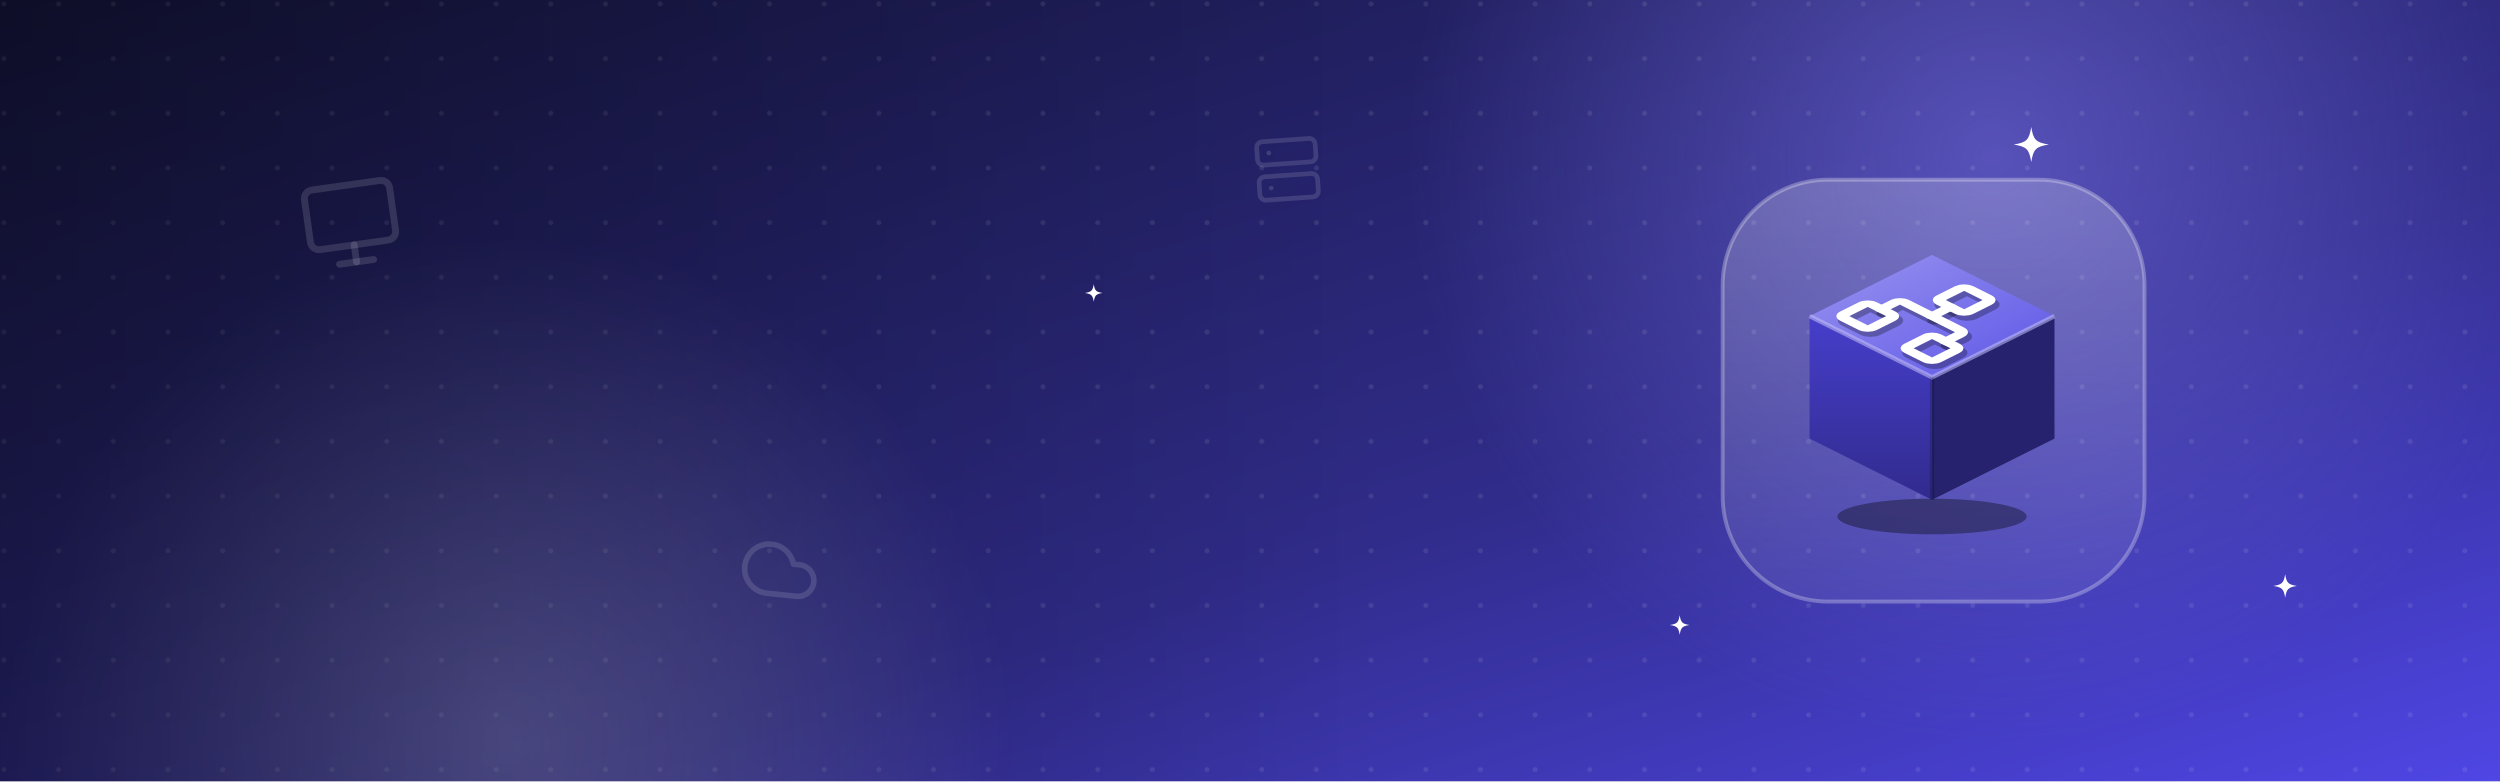
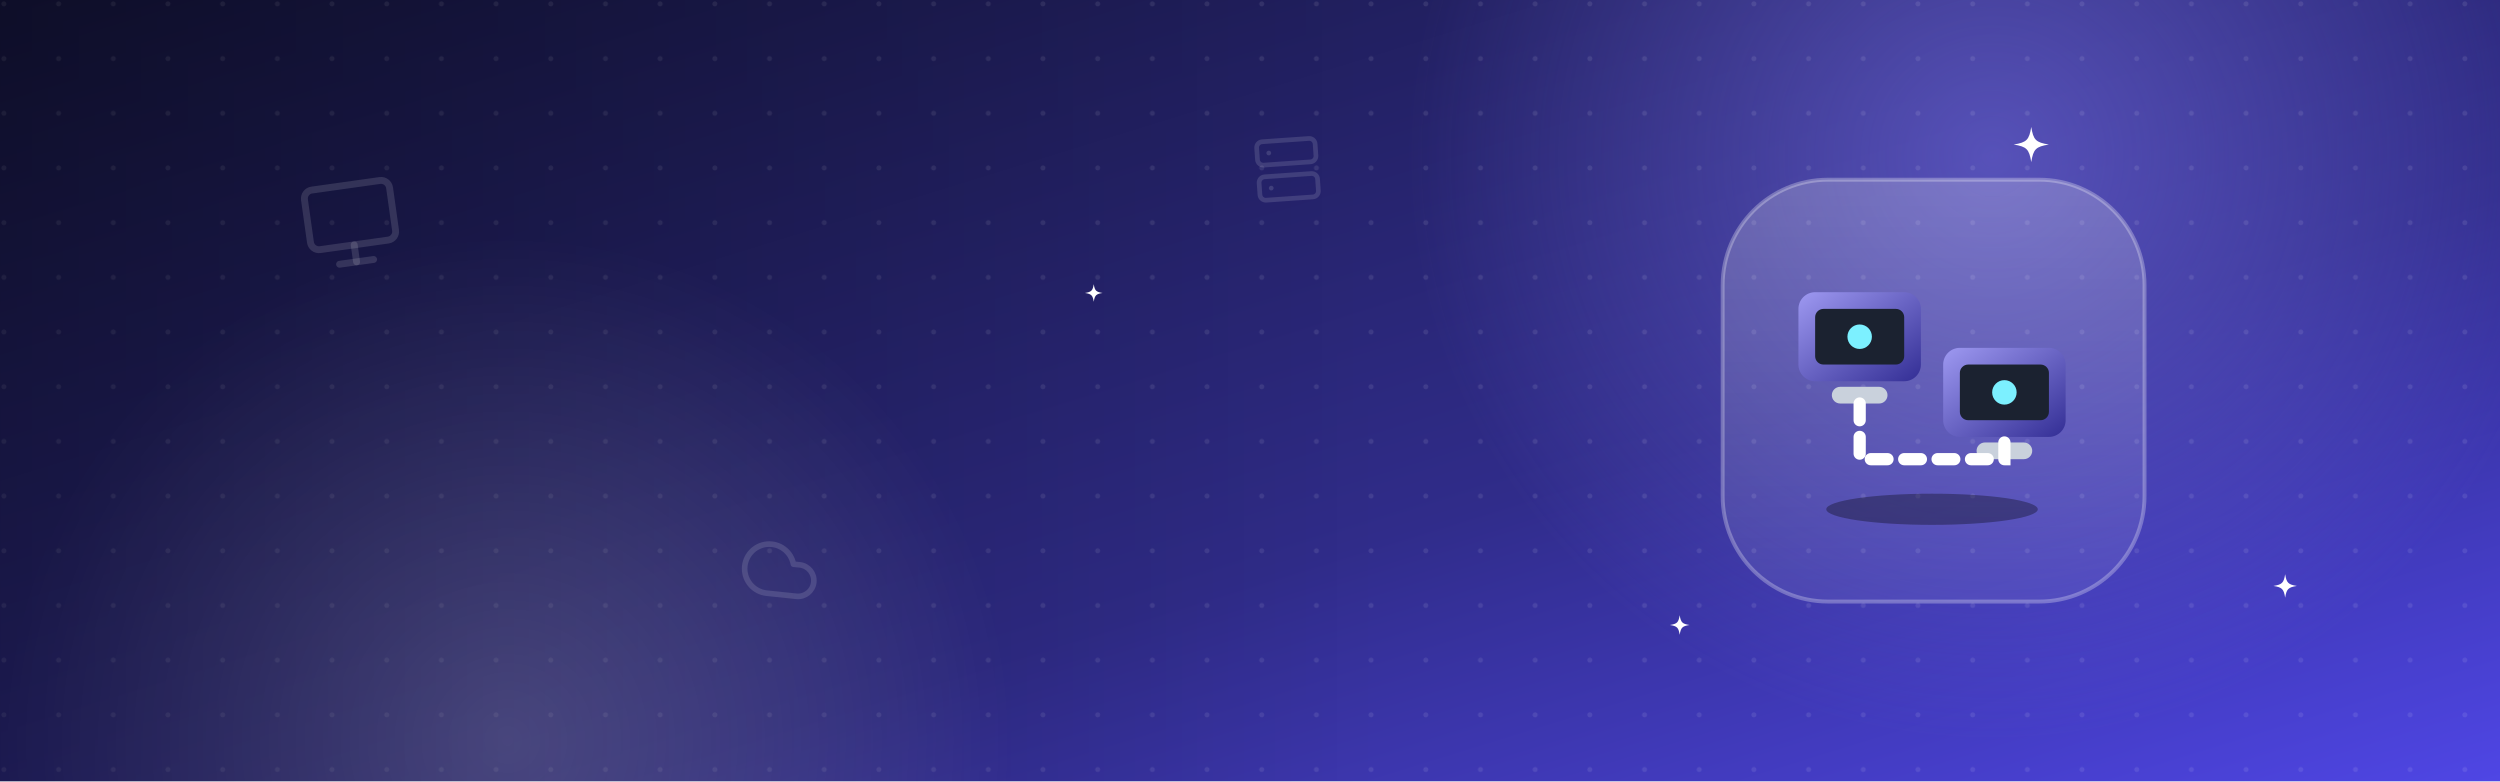
<svg xmlns="http://www.w3.org/2000/svg" viewBox="0 0 1280 400" role="img" aria-hidden="true">
  <defs>
    <linearGradient id="bg" x1="0" y1="0" x2="1" y2="1">
      <stop offset="0" stop-color="#15153d" />
      <stop offset=".62" stop-color="#302c8a" />
      <stop offset="1" stop-color="#4f46e5" />
    </linearGradient>
    <radialGradient id="o1">
      <stop offset="0" stop-color="#7b74ec" stop-opacity=".55" />
      <stop offset="1" stop-color="#7b74ec" stop-opacity="0" />
    </radialGradient>
    <radialGradient id="o2">
      <stop offset="0" stop-color="#ffffff" stop-opacity=".22" />
      <stop offset="1" stop-color="#ffffff" stop-opacity="0" />
    </radialGradient>
    <pattern id="dots" width="28" height="28" patternUnits="userSpaceOnUse">
      <circle cx="2" cy="2" r="1.3" fill="#ffffff" fill-opacity=".09" />
    </pattern>
    <linearGradient id="glass" x1="0" y1="0" x2="0" y2="1">
      <stop offset="0" stop-color="#ffffff" stop-opacity=".22" />
      <stop offset="1" stop-color="#ffffff" stop-opacity=".06" />
    </linearGradient>
    <linearGradient id="fade" x1="0" y1="0" x2="1" y2="0">
      <stop offset="0" stop-color="#000" stop-opacity=".35" />
      <stop offset=".55" stop-color="#000" stop-opacity="0" />
    </linearGradient>
-     <linearGradient id="bbt" x1="0" y1="0" x2="1" y2="1">
-       <stop offset="0" stop-color="#9994f0" />
-       <stop offset="1" stop-color="#5d55e7" />
+     <linearGradient id="bbm" x1="0" y1="0" x2="1" y2="1">
+       <stop offset="0" stop-color="#9e99f1" />
+       <stop offset="1" stop-color="#332e95" />
    </linearGradient>
-     <linearGradient id="bbl" x1="0" y1="0" x2="0" y2="1">
-       <stop offset="0" stop-color="#463eca" />
-       <stop offset="1" stop-color="#312b8e" />
+     <linearGradient id="bbv" x1="0" y1="0" x2="0" y2="1">
+       <stop offset="0" stop-color="#9e99f1" />
+       <stop offset="1" stop-color="#4f46e5" />
    </linearGradient>
-     <linearGradient id="bbsh" x1="0" y1="0" x2="1" y2="0">
+     <linearGradient id="bbw" x1="0" y1="0" x2="0" y2="1">
+       <stop offset="0" stop-color="#ffffff" />
+       <stop offset="1" stop-color="#dfe5ee" />
+     </linearGradient>
+     <linearGradient id="bbg" x1="0" y1="0" x2="0" y2="1">
+       <stop offset="0" stop-color="#ffe08a" />
+       <stop offset="1" stop-color="#f2a62b" />
+     </linearGradient>
+     <radialGradient id="bbh" cx=".3" cy=".25" r=".7">
+       <stop offset="0" stop-color="#fff" stop-opacity=".55" />
+       <stop offset="1" stop-color="#fff" stop-opacity="0" />
+     </radialGradient>
+     <linearGradient id="bbs" x1="0" y1="0" x2="1" y2="0">
      <stop offset="0" stop-color="#fff" stop-opacity="0" />
-       <stop offset=".5" stop-color="#fff" stop-opacity=".55" />
+       <stop offset=".5" stop-color="#fff" stop-opacity=".6" />
      <stop offset="1" stop-color="#fff" stop-opacity="0" />
    </linearGradient>
-     <clipPath id="bbc">
-       <path d="M32 10 L54 21 L32 32 L10 21 Z" />
-     </clipPath>
  </defs>
  <style>.b1,.b2,.f,.s,.k{transform-box:fill-box;transform-origin:50% 50%}
@keyframes b1{to{transform:translate(-90px,40px) scale(1.15)}}@keyframes b2{to{transform:translate(70px,-30px) scale(.9)}}
@keyframes f{0%,100%{transform:translateY(0)}50%{transform:translateY(-10px)}}
@keyframes s{0%,100%{opacity:.25;transform:scale(.5) rotate(0)}50%{opacity:.95;transform:scale(1) rotate(45deg)}}
@keyframes k{0%,100%{transform:translateY(0)}50%{transform:translateY(-6px)}}
.b1{animation:b1 16s ease-in-out infinite alternate}.b2{animation:b2 19s ease-in-out infinite alternate}
.f{animation:f 9s ease-in-out infinite}.f1{animation-duration:11s;animation-delay:-3s}.f2{animation-duration:13s;animation-delay:-6s}
.s{animation:s 3.4s ease-in-out infinite}.k{animation:k 6s ease-in-out infinite}
- @media (prefers-reduced-motion:reduce){.b1,.b2,.f,.s,.k{animation:none!important}}.bbbob,.bbshadow{transform-box:fill-box;transform-origin:50% 50%}@keyframes bbb{0%,100%{transform:translateY(0)}50%{transform:translateY(-2.2px)}}@keyframes bbsd{0%,100%{transform:scaleX(1);opacity:.35}50%{transform:scaleX(.86);opacity:.22}}@keyframes bbs{0%,55%{transform:translateX(0)}100%{transform:translateX(78px)}}@keyframes bbg{0%,100%{opacity:.9}50%{opacity:1}}.bbbob{animation:bbb 4.2s ease-in-out infinite}.bbshadow{animation:bbsd 4.2s ease-in-out infinite}.bbshine{animation:bbs 5.5s ease-in-out infinite}.bbglow{animation:bbg 4.2s ease-in-out infinite}</style>
+ @media (prefers-reduced-motion:reduce){.b1,.b2,.f,.s,.k{animation:none!important}}.bbfl,.bbpu,.bbbl,.bbsp,.bbwg,.bbri,.bbsd,.bbpop{transform-box:fill-box;transform-origin:50% 50%}.bbgr{transform-box:fill-box;transform-origin:50% 100%}@keyframes bbfl{0%,100%{transform:translateY(0)}50%{transform:translateY(-2px)}}.bbfl{animation:bbfl 4.2s ease-in-out infinite}@keyframes bbsd{0%,100%{transform:scaleX(1);opacity:.32}50%{transform:scaleX(.85);opacity:.2}}.bbsd{animation:bbsd 4.2s ease-in-out infinite}@keyframes bbpu{0%,100%{opacity:.55}50%{opacity:1}}.bbpu{animation:bbpu 2.4s ease-in-out infinite}@keyframes bbbl{0%,44%,56%,100%{opacity:1}50%{opacity:.15}}.bbbl{animation:bbbl 3s steps(1,end) infinite}@keyframes bbsp{to{transform:rotate(360deg)}}.bbsp{animation:bbsp 14s linear infinite}@keyframes bbwg{0%,100%{transform:rotate(-6deg)}50%{transform:rotate(6deg)}}.bbwg{animation:bbwg 3.4s ease-in-out infinite}@keyframes bbri{0%{transform:translateY(2px);opacity:.7}100%{transform:translateY(-3.5px);opacity:1}}.bbri{animation:bbri 1.6s ease-in-out infinite alternate}@keyframes bbgr{0%,100%{transform:scaleY(.55)}50%{transform:scaleY(1)}}.bbgr{animation:bbgr 2.8s ease-in-out infinite}@keyframes bbpop{0%,100%{transform:scale(.9)}50%{transform:scale(1.08)}}.bbpop{animation:bbpop 2.6s ease-in-out infinite}@keyframes bbsh{0%,60%{transform:translateX(-30px)}100%{transform:translateX(70px)}}.bbsh{animation:bbsh 5s ease-in-out infinite}@keyframes bbdash{to{stroke-dashoffset:-40}}.bbdash{animation:bbdash 2.4s linear infinite}@keyframes bbsw{0%,100%{transform:rotate(-50deg)}50%{transform:rotate(35deg)}}</style>
  <rect width="1280" height="400" fill="url(#bg)" />
  <circle class="b1" cx="1020" cy="80" r="300" fill="url(#o1)" />
  <circle class="b2" cx="260" cy="380" r="260" fill="url(#o2)" />
  <rect width="1280" height="400" fill="url(#dots)" />
  <rect width="1280" height="400" fill="url(#fade)" />
  <g transform="translate(150 92) rotate(-8) scale(2.2)">
    <g class="f f0" fill="none" stroke="#ffffff" stroke-opacity=".13" stroke-width="1.6" stroke-linecap="round" stroke-linejoin="round">
      <rect width="20" height="14" x="2" y="3" rx="2" />
      <line x1="8" x2="16" y1="21" y2="21" />
      <line x1="12" x2="12" y1="17" y2="21" />
    </g>
  </g>
  <g transform="translate(380 268) rotate(6) scale(1.8)">
    <g class="f f1" fill="none" stroke="#ffffff" stroke-opacity=".13" stroke-width="1.6" stroke-linecap="round" stroke-linejoin="round">
      <path d="M17.5 19H9a7 7 0 1 1 6.71-9h1.79a4.5 4.5 0 1 1 0 9Z" />
    </g>
  </g>
  <g transform="translate(640 70) rotate(-4) scale(1.5)">
    <g class="f f2" fill="none" stroke="#ffffff" stroke-opacity=".13" stroke-width="1.6" stroke-linecap="round" stroke-linejoin="round">
      <rect width="20" height="8" x="2" y="2" rx="2" ry="2" />
      <rect width="20" height="8" x="2" y="14" rx="2" ry="2" />
      <line x1="6" x2="6.01" y1="6" y2="6" />
      <line x1="6" x2="6.01" y1="18" y2="18" />
    </g>
  </g>
  <g class="k">
    <rect x="882" y="92" width="216" height="216" rx="54" fill="url(#glass)" stroke="#ffffff" stroke-opacity=".28" stroke-width="2" />
-     <g transform="translate(898 102) scale(2.85)">
-       <g class="bbbob">
-         <ellipse cx="32" cy="57" rx="17" ry="3.2" fill="#000" opacity=".35" class="bbshadow" />
-         <path d="M10 21 L32 32 V54 L10 43 Z" fill="url(#bbl)" />
-         <path d="M54 21 L32 32 V54 L54 43 Z" fill="#26226e" />
-         <path d="M32 10 L54 21 L32 32 L10 21 Z" fill="url(#bbt)" />
-         <path d="M10 21 L32 32 L54 21" fill="none" stroke="#c1bef6" stroke-opacity=".55" stroke-width=".8" stroke-linejoin="round" />
-         <path d="M32 32 V54" stroke="#000" stroke-opacity=".18" stroke-width=".8" />
-         <g clip-path="url(#bbc)">
-           <rect class="bbshine" x="-14" y="6" width="14" height="30" fill="url(#bbsh)" transform="skewX(-25)" />
-         </g>
-         <g transform="translate(.5 .8)">
-           <g transform="matrix(0.825 0.4125 -0.825 0.4125 32 11.100)" fill="none" stroke="#000" stroke-opacity=".28" stroke-width="2.4" stroke-linecap="round" stroke-linejoin="round">
-             <rect x="16" y="16" width="6" height="6" rx="1" />
-             <rect x="2" y="16" width="6" height="6" rx="1" />
-             <rect x="9" y="2" width="6" height="6" rx="1" />
-             <path d="M5 16v-3a1 1 0 0 1 1-1h12a1 1 0 0 1 1 1v3" />
-             <path d="M12 12V8" />
-           </g>
-         </g>
-         <g class="bbglow" transform="matrix(0.825 0.4125 -0.825 0.4125 32 11.100)" fill="none" stroke="#fff" stroke-width="2" stroke-linecap="round" stroke-linejoin="round">
-           <rect x="16" y="16" width="6" height="6" rx="1" />
-           <rect x="2" y="16" width="6" height="6" rx="1" />
-           <rect x="9" y="2" width="6" height="6" rx="1" />
-           <path d="M5 16v-3a1 1 0 0 1 1-1h12a1 1 0 0 1 1 1v3" />
-           <path d="M12 12V8" />
-         </g>
+     <g transform="translate(898 104) scale(2.85)">
+       <ellipse class="bbsd" cx="32" cy="55" rx="19" ry="2.8" fill="#000" opacity=".32" />
+       <g class="bbfl">
+         <rect x="8" y="16" width="22" height="16" rx="3" fill="url(#bbm)" />
+         <rect x="11" y="19" width="16" height="10" rx="1.5" fill="#1b2230" />
+         <rect x="34" y="26" width="22" height="16" rx="3" fill="url(#bbm)" />
+         <rect x="37" y="29" width="16" height="10" rx="1.5" fill="#1b2230" />
+         <rect x="14" y="33" width="10" height="3" rx="1.5" fill="#c9d1dc" />
+         <rect x="40" y="43" width="10" height="3" rx="1.5" fill="#c9d1dc" />
+         <path class="bbdash" d="M19 36v10h26v-3" fill="none" stroke="#fff" stroke-width="2.2" stroke-dasharray="3 3" stroke-linecap="round" />
+         <circle class="bbpu" cx="19" cy="24" r="2.2" fill="#7cf0ff" />
+         <circle class="bbpu" style="animation-delay:1s" cx="45" cy="34" r="2.2" fill="#7cf0ff" />
      </g>
    </g>
  </g>
  <g transform="translate(1040 74) scale(0.9)">
    <path class="s" style="animation-delay:0s" d="M0 -10 C1.2 -2.6 2.6 -1.2 10 0 C2.6 1.2 1.2 2.6 0 10 C-1.2 2.6 -2.6 1.2 -10 0 C-2.6 -1.2 -1.2 -2.6 0 -10Z" fill="#ffffff" />
  </g>
  <g transform="translate(1170 300) scale(0.6)">
    <path class="s" style="animation-delay:1.1s" d="M0 -10 C1.2 -2.6 2.6 -1.2 10 0 C2.6 1.2 1.2 2.6 0 10 C-1.2 2.6 -2.6 1.2 -10 0 C-2.6 -1.2 -1.2 -2.6 0 -10Z" fill="#ffffff" />
  </g>
  <g transform="translate(860 320) scale(0.5)">
    <path class="s" style="animation-delay:2.2s" d="M0 -10 C1.2 -2.6 2.6 -1.2 10 0 C2.6 1.2 1.2 2.6 0 10 C-1.2 2.6 -2.6 1.2 -10 0 C-2.6 -1.2 -1.2 -2.6 0 -10Z" fill="#ffffff" />
  </g>
  <g transform="translate(560 150) scale(0.45)">
    <path class="s" style="animation-delay:0.6s" d="M0 -10 C1.2 -2.6 2.6 -1.2 10 0 C2.6 1.2 1.2 2.6 0 10 C-1.2 2.6 -2.6 1.2 -10 0 C-2.6 -1.2 -1.2 -2.6 0 -10Z" fill="#ffffff" />
  </g>
</svg>
